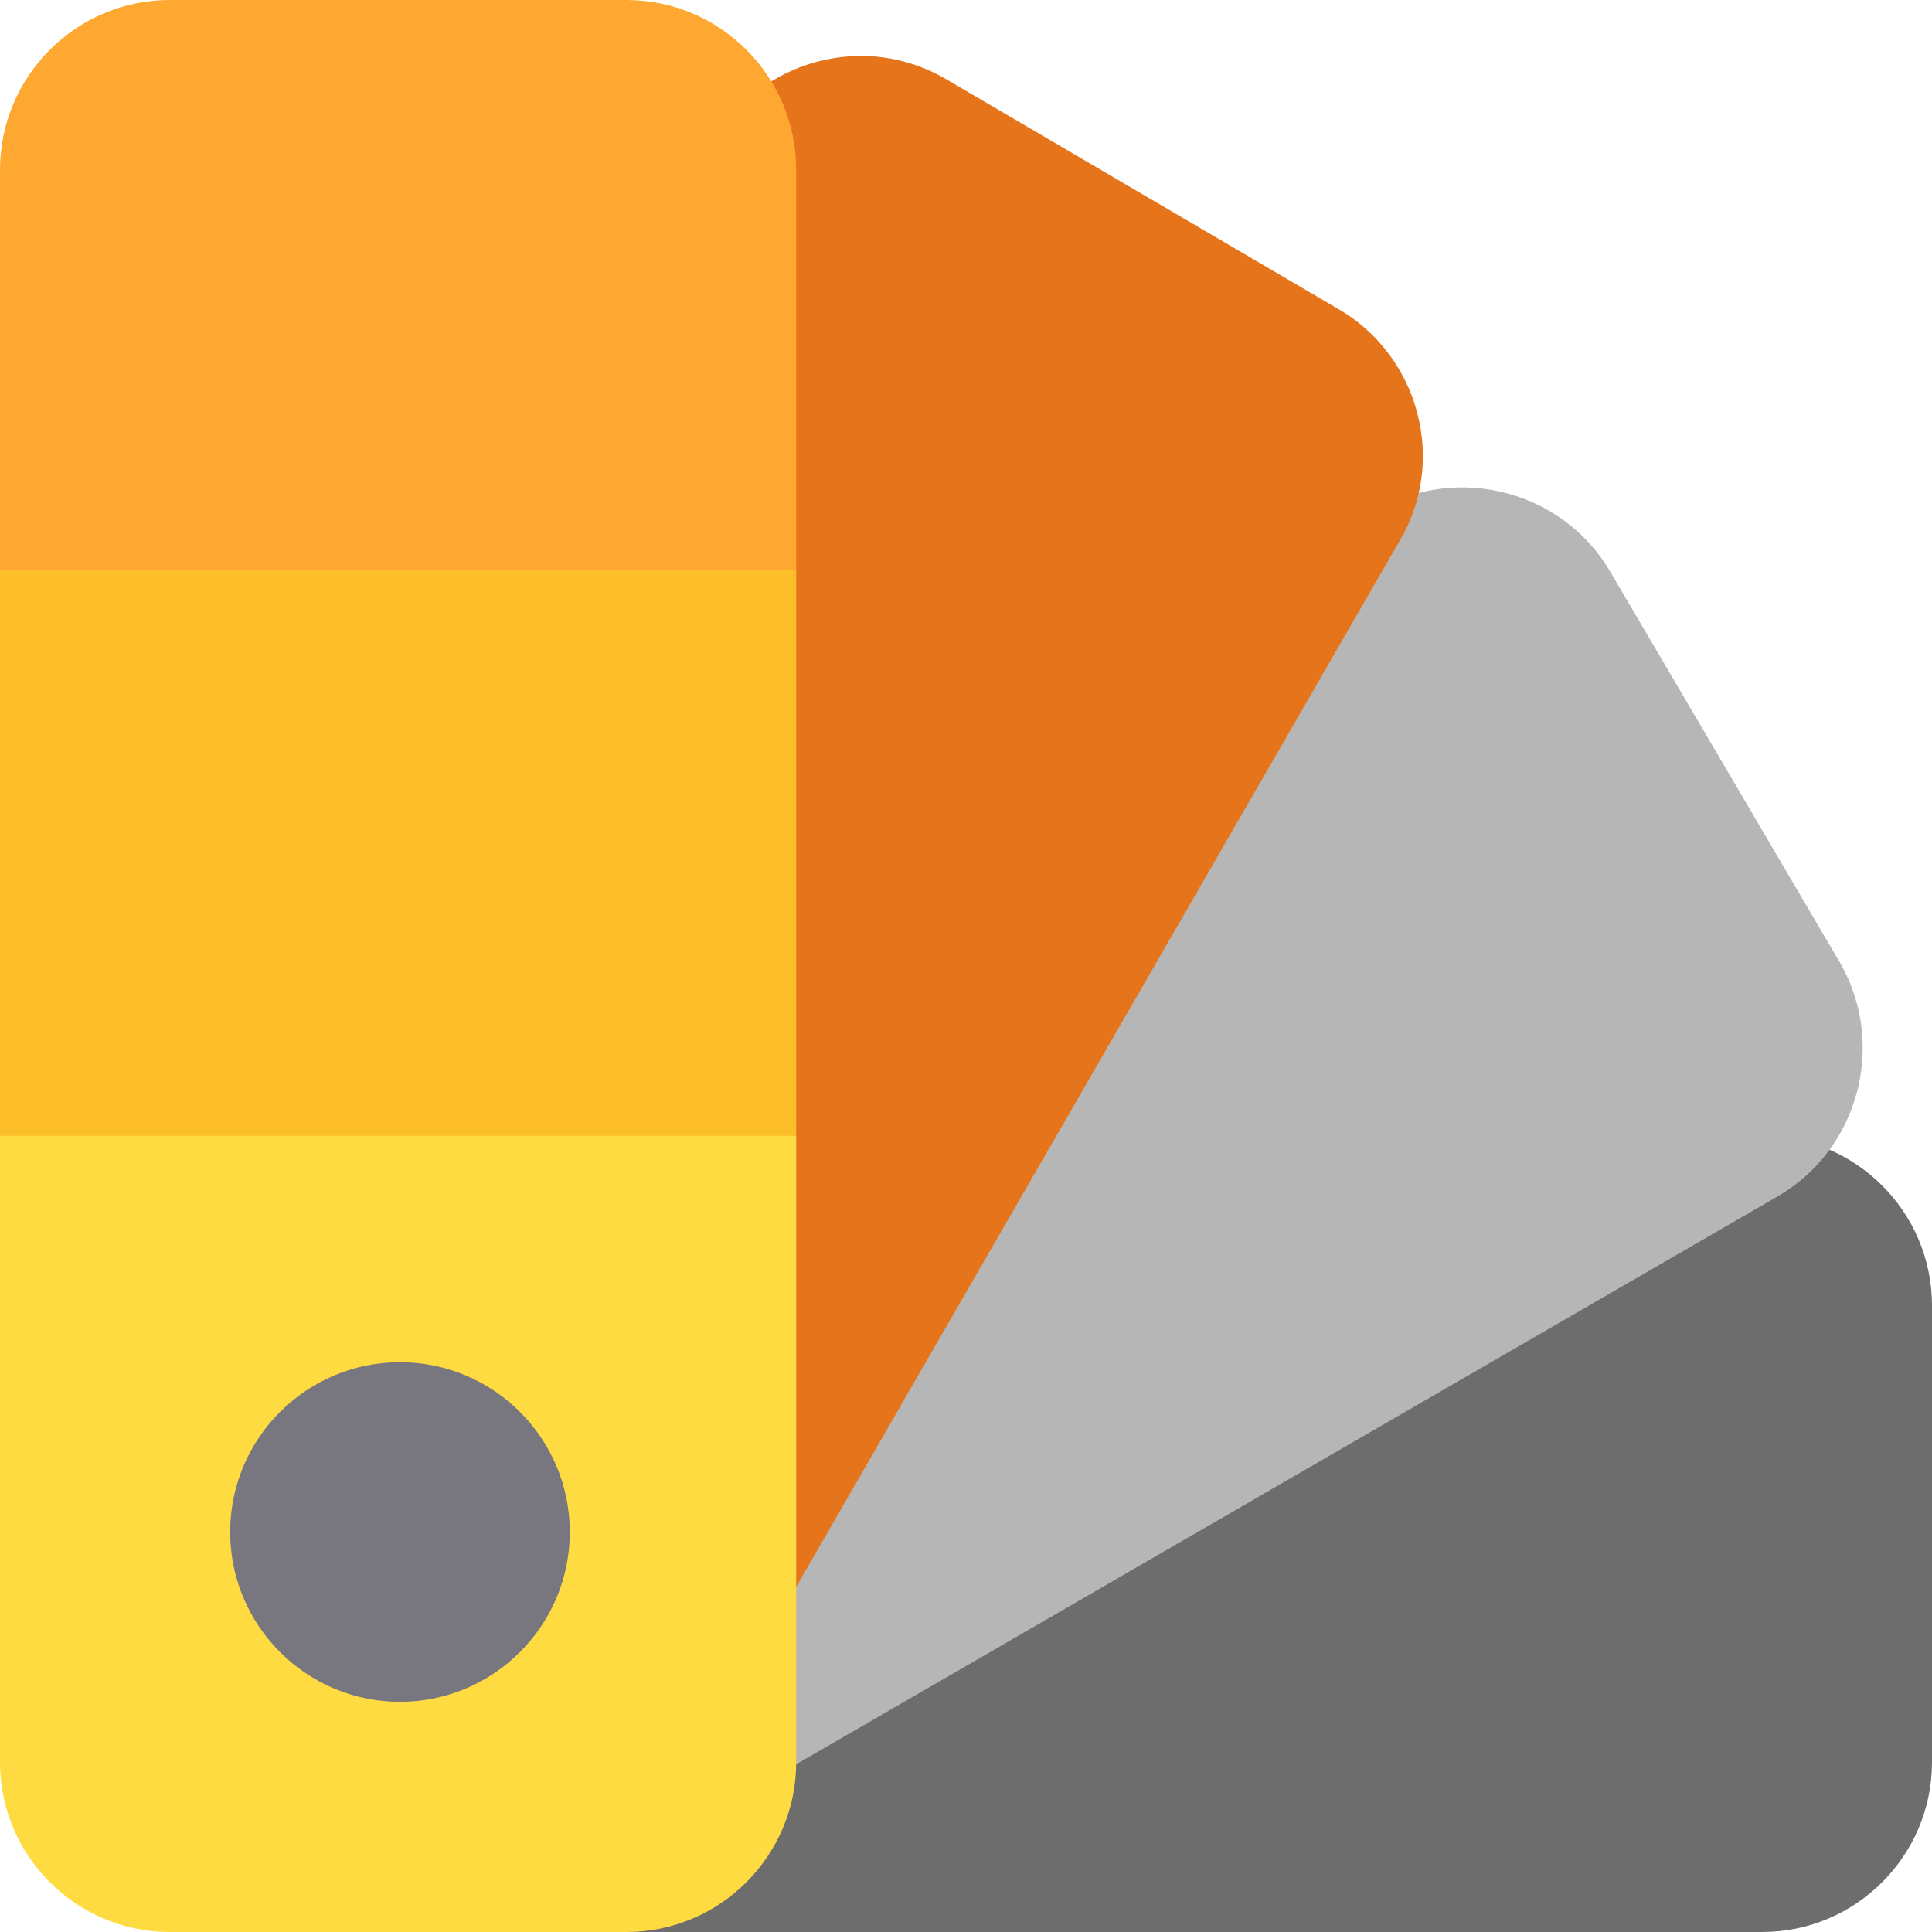
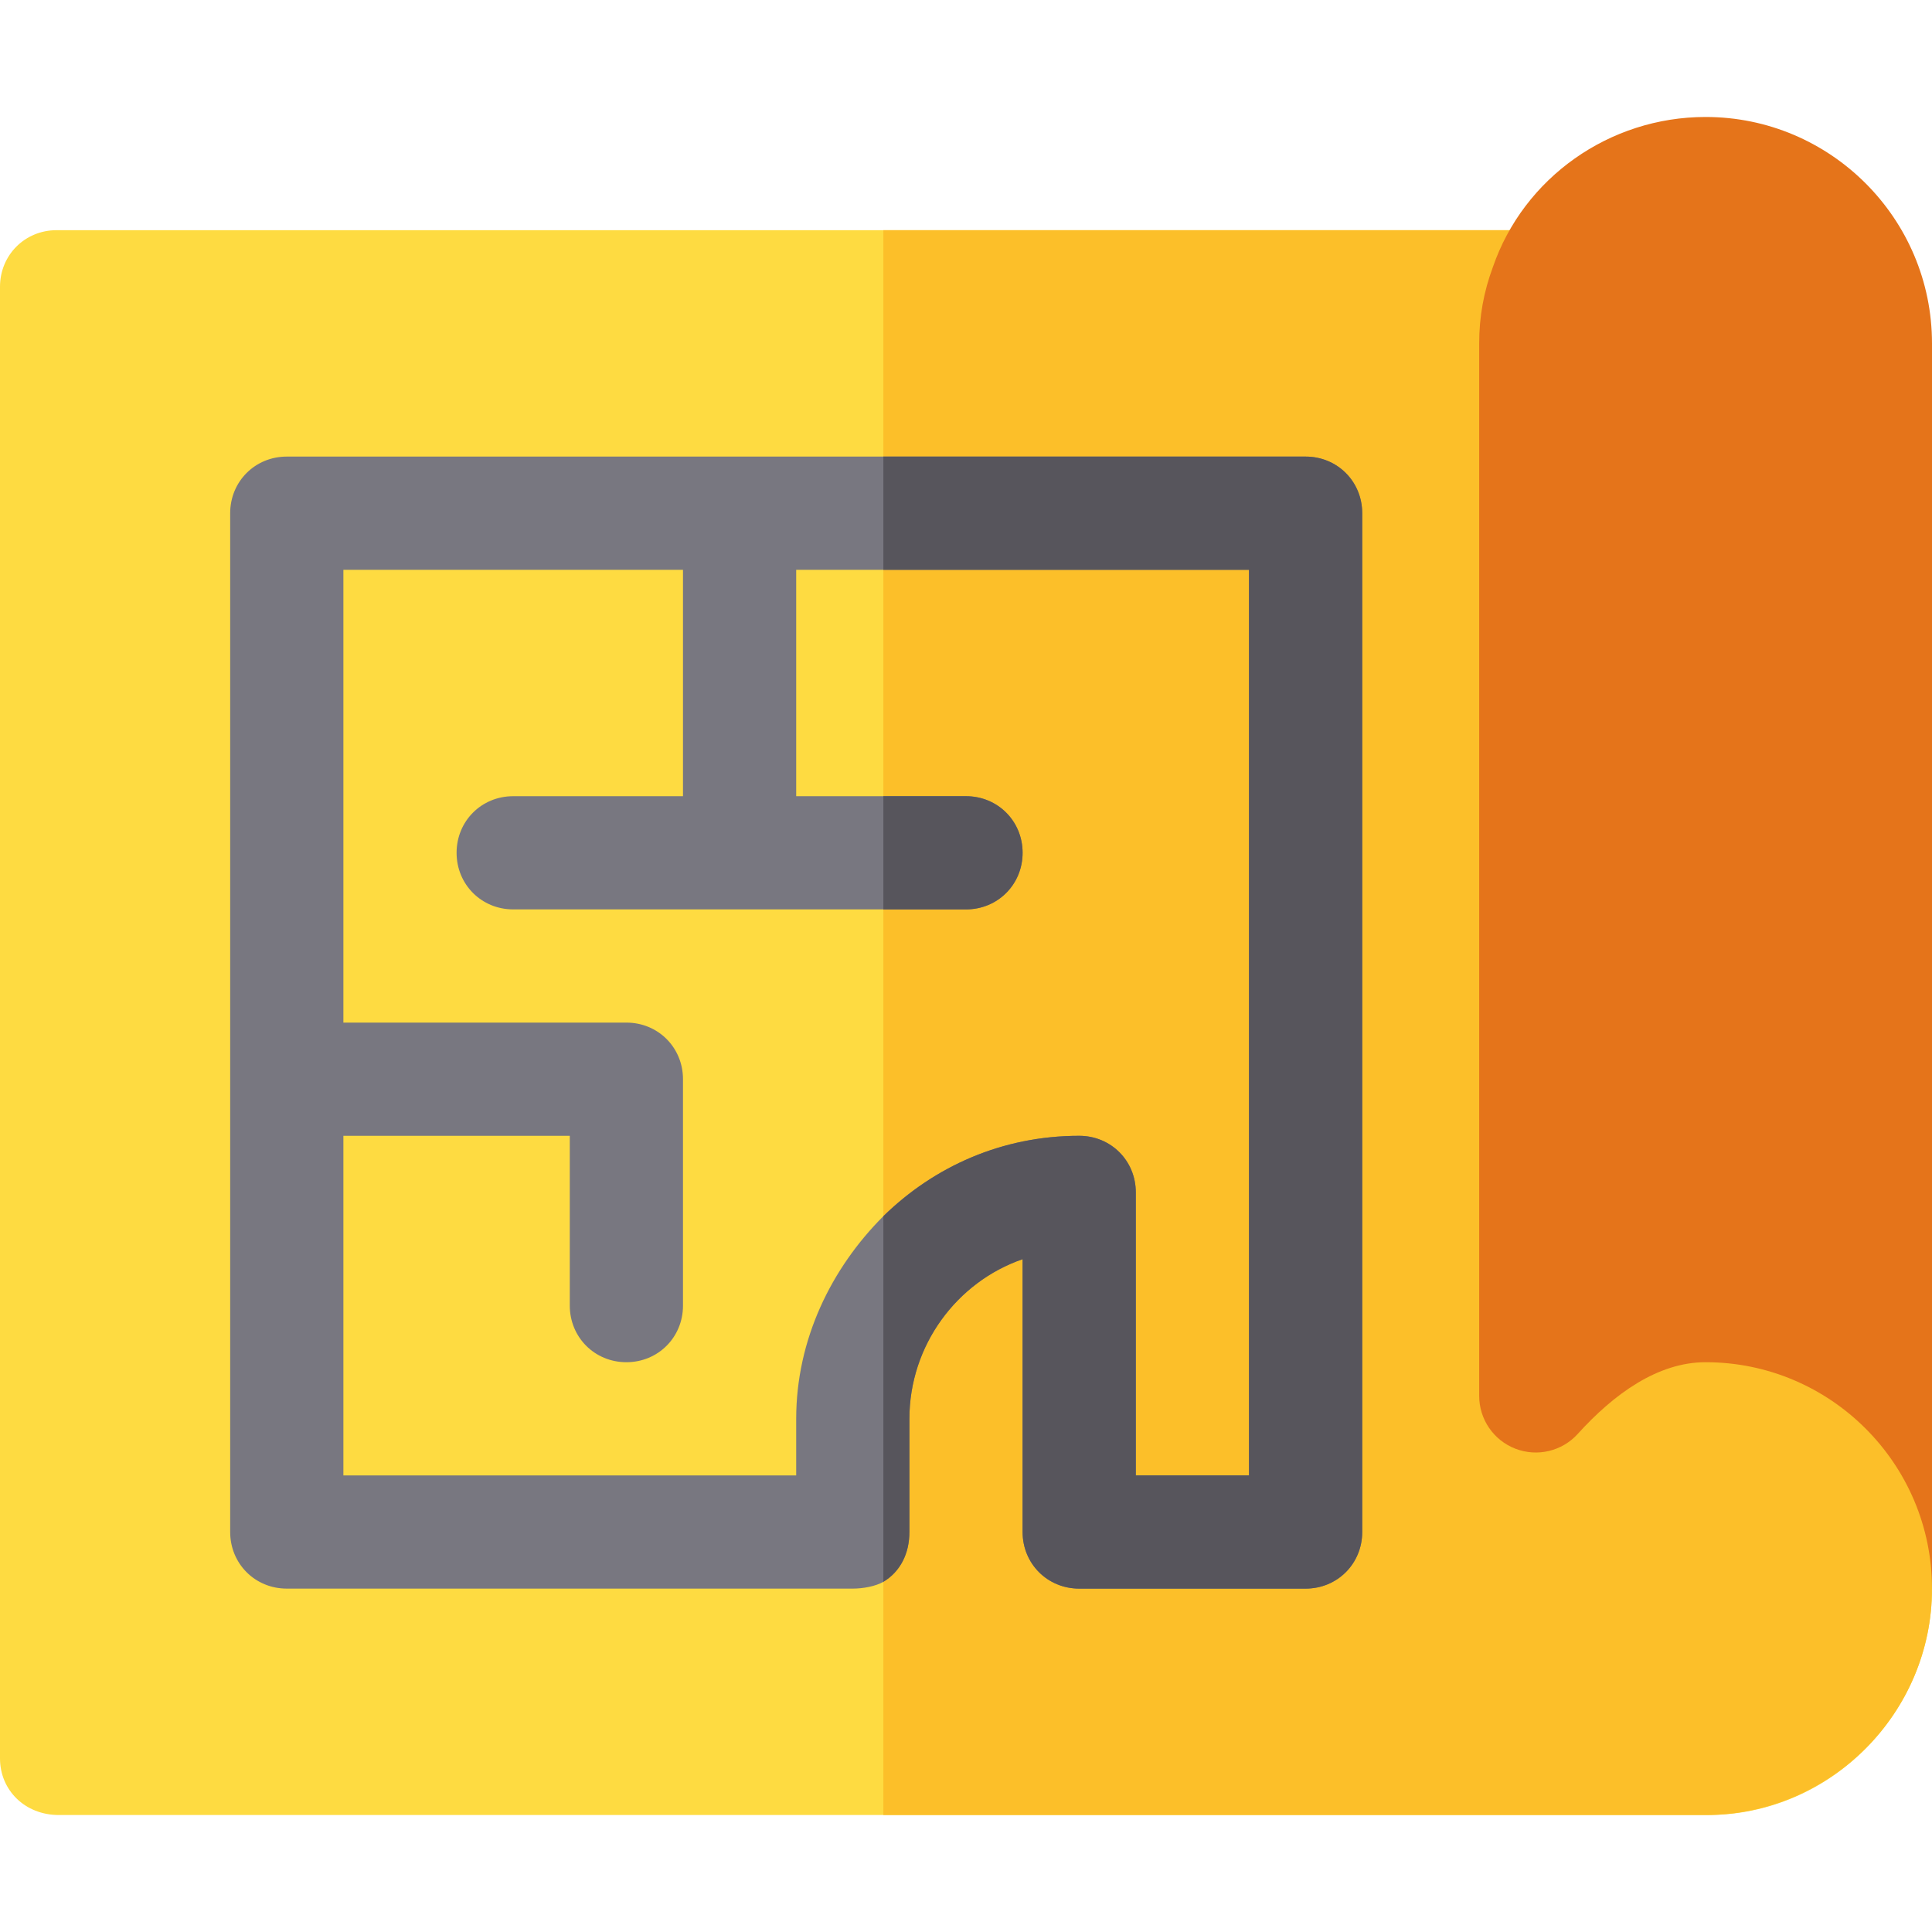
- <svg xmlns="http://www.w3.org/2000/svg" version="1.1" style="" xml:space="preserve" width="512" height="512">
-   <rect id="backgroundrect" width="100%" height="100%" x="0" y="0" fill="none" stroke="none" />
-   <g class="currentLayer" style="">
-     <path style="" d="M467,301h-24.994c-2.637,0-5.215,0.688-7.5,2.007L188.5,444.906c-4.644,2.681-7.5,7.632-7.5,12.993  V467c0,8.046-6.394,14.509-14.352,14.868L166,512h301c24.814,0,45-20.186,45-45V346C512,321.186,491.814,301,467,301z" id="svg_1" class="" fill="#6d6d6d" fill-opacity="1" />
-     <path style="" d="M203.5,471.893c-2.329,1.333-4.907,2.007-7.5,2.007s-5.186-0.674-7.5-2.007  c-4.644-2.681-7.5-8.632-7.5-13.993v-41.396c0-2.637,0.688-5.215,2.007-7.5l143.994-249.595c1.318-2.271,3.208-4.175,5.479-5.493  l32.71-18.911c21.606-12.158,49.175-4.717,61.567,16.538L487.786,255.4c12.173,21.592,4.731,49.146-16.523,61.553  c0,0-0.029,0.015-0.029,0.029L203.5,471.893z M463.704,304.003h0.293H463.704z" id="svg_2" class="" fill="#b6b6b6" fill-opacity="1" />
-     <path style="fill:#E5741A;" d="M196,431.503c-1.289,0-2.593-0.161-3.882-0.513C185.556,429.232,181,423.3,181,416.503v-361  c0-2.651,0.703-5.259,2.051-7.559l6.299-10.796c5.889-10.283,15.571-17.695,27.173-20.786c11.66-3.12,23.745-1.465,34.131,4.57  l104.033,60.971c10.254,5.889,17.871,15.923,20.903,27.524c3.047,11.631,1.392,23.657-4.644,33.853L208.993,424.003  C206.269,428.72,201.259,431.503,196,431.503z" id="svg_3" />
-     <path style="fill:#FEA832;" d="M185.565,181L211,151V45c0-24.814-20.186-45-45-45H45C20.186,0,0,20.186,0,45v106l30.326,30H185.565z  " id="svg_4" />
-     <polygon style="fill:#FCBF29;" points="186.001,331 211,301 211,151 0,151 0,301 34.814,331 " id="svg_5" />
-     <path style="fill:#FEDB41;" d="M211,467c0,24.814-20.186,45-45,45H45c-24.814,0-45-20.186-45-45V301h211V467z" id="svg_6" />
-     <path style="fill:#787780;" d="M106,451c-24.814,0-45-20.186-45-45s20.186-45,45-45s45,20.186,45,45S130.814,451,106,451z" id="svg_7" />
-     <g id="svg_8">
+ <svg xmlns="http://www.w3.org/2000/svg" version="1.1" id="Capa_1" x="0px" y="0px" viewBox="0 0 512 512" style="enable-background:new 0 0 512 512;" xml:space="preserve">
+   <path style="fill:#FEDB41;" d="M512,265.899V421c0,32.999-27.001,60-59.4,60h-437C6.599,481,0,474.399,0,466V76  c0-8.401,6.599-15,15-15h394.701L512,265.899z" />
+   <path style="fill:#FCBF29;" d="M512,265.899V421c0,32.999-27.001,60-60,60H234.1V61h175.601L512,265.899z" />
+   <path style="fill:#FEDB41;" d="M346,136v270h-60v-90c-22.5,0-41.401,12.599-51.9,30.899c-4.799,8.701-8.1,18.6-8.1,29.101v30H76V136  H346z" />
+   <path style="fill:#FCBF29;" d="M346,136v270h-60v-90c-22.5,0-41.401,12.599-51.9,30.899V136H346z" />
+   <path style="fill:#E5741A;" d="M512,91c0-33.091-26.909-60-60-60c-25.503,0-48.208,16.113-56.367,39.771  C393.187,77.348,392,83.969,392,91v278.929c0,6.202,3.817,11.764,9.603,13.996s12.353,0.675,16.516-3.923  C427.677,369.447,439.295,361,452,361c33.091,0,60,26.909,60,60V91z" />
+   <path style="fill:#787780;" d="M346,121H76c-8.401,0-15,6.599-15,15v270c0,8.399,6.599,15,15,15h150c2.701,0,6-0.601,8.1-1.8  c4.501-2.701,6.9-7.5,6.9-13.2v-30c0-19.501,12.599-36.301,30-42.301V406c0,8.399,6.599,15,15,15h60c8.401,0,15-6.601,15-15V136  C361,127.599,354.401,121,346,121z M331,391h-30v-75c0-8.401-6.599-15-15-15c-20.4,0-38.4,8.099-51.9,21.299  C220.299,336.099,211,355,211,376v15H91v-90h60v45c0,8.399,6.599,15,15,15s15-6.601,15-15v-60c0-8.401-6.599-15-15-15H91V151h90v60  h-45c-8.401,0-15,6.599-15,15c0,8.399,6.599,15,15,15h120c8.401,0,15-6.601,15-15c0-8.401-6.599-15-15-15h-45v-60h120V391z" />
+   <g>
+     <path style="fill:#57555C;" d="M256,241h-21.9v-30H256c8.401,0,15,6.599,15,15C271,234.399,264.401,241,256,241z" />
+     <path style="fill:#57555C;" d="M361,136v270c0,8.399-6.599,15-15,15h-60c-8.401,0-15-6.601-15-15v-72.301   c-17.401,6-30,22.8-30,42.301v30c0,5.7-2.399,10.499-6.9,13.2v-96.901C247.6,309.099,265.6,301,286,301c8.401,0,15,6.599,15,15v75   h30V151h-96.9v-30H346C354.401,121,361,127.599,361,136z" />
+   </g>
+   <g>
</g>
-     <g id="svg_9">
+   <g>
</g>
-     <g id="svg_10">
+   <g>
</g>
-     <g id="svg_11">
+   <g>
</g>
-     <g id="svg_12">
+   <g>
</g>
-     <g id="svg_13">
+   <g>
</g>
-     <g id="svg_14">
+   <g>
</g>
-     <g id="svg_15">
+   <g>
</g>
-     <g id="svg_16">
+   <g>
</g>
-     <g id="svg_17">
+   <g>
</g>
-     <g id="svg_18">
+   <g>
</g>
-     <g id="svg_19">
+   <g>
</g>
-     <g id="svg_20">
+   <g>
</g>
-     <g id="svg_21">
+   <g>
</g>
-     <g id="svg_22">
+   <g>
</g>
-   </g>
</svg>
